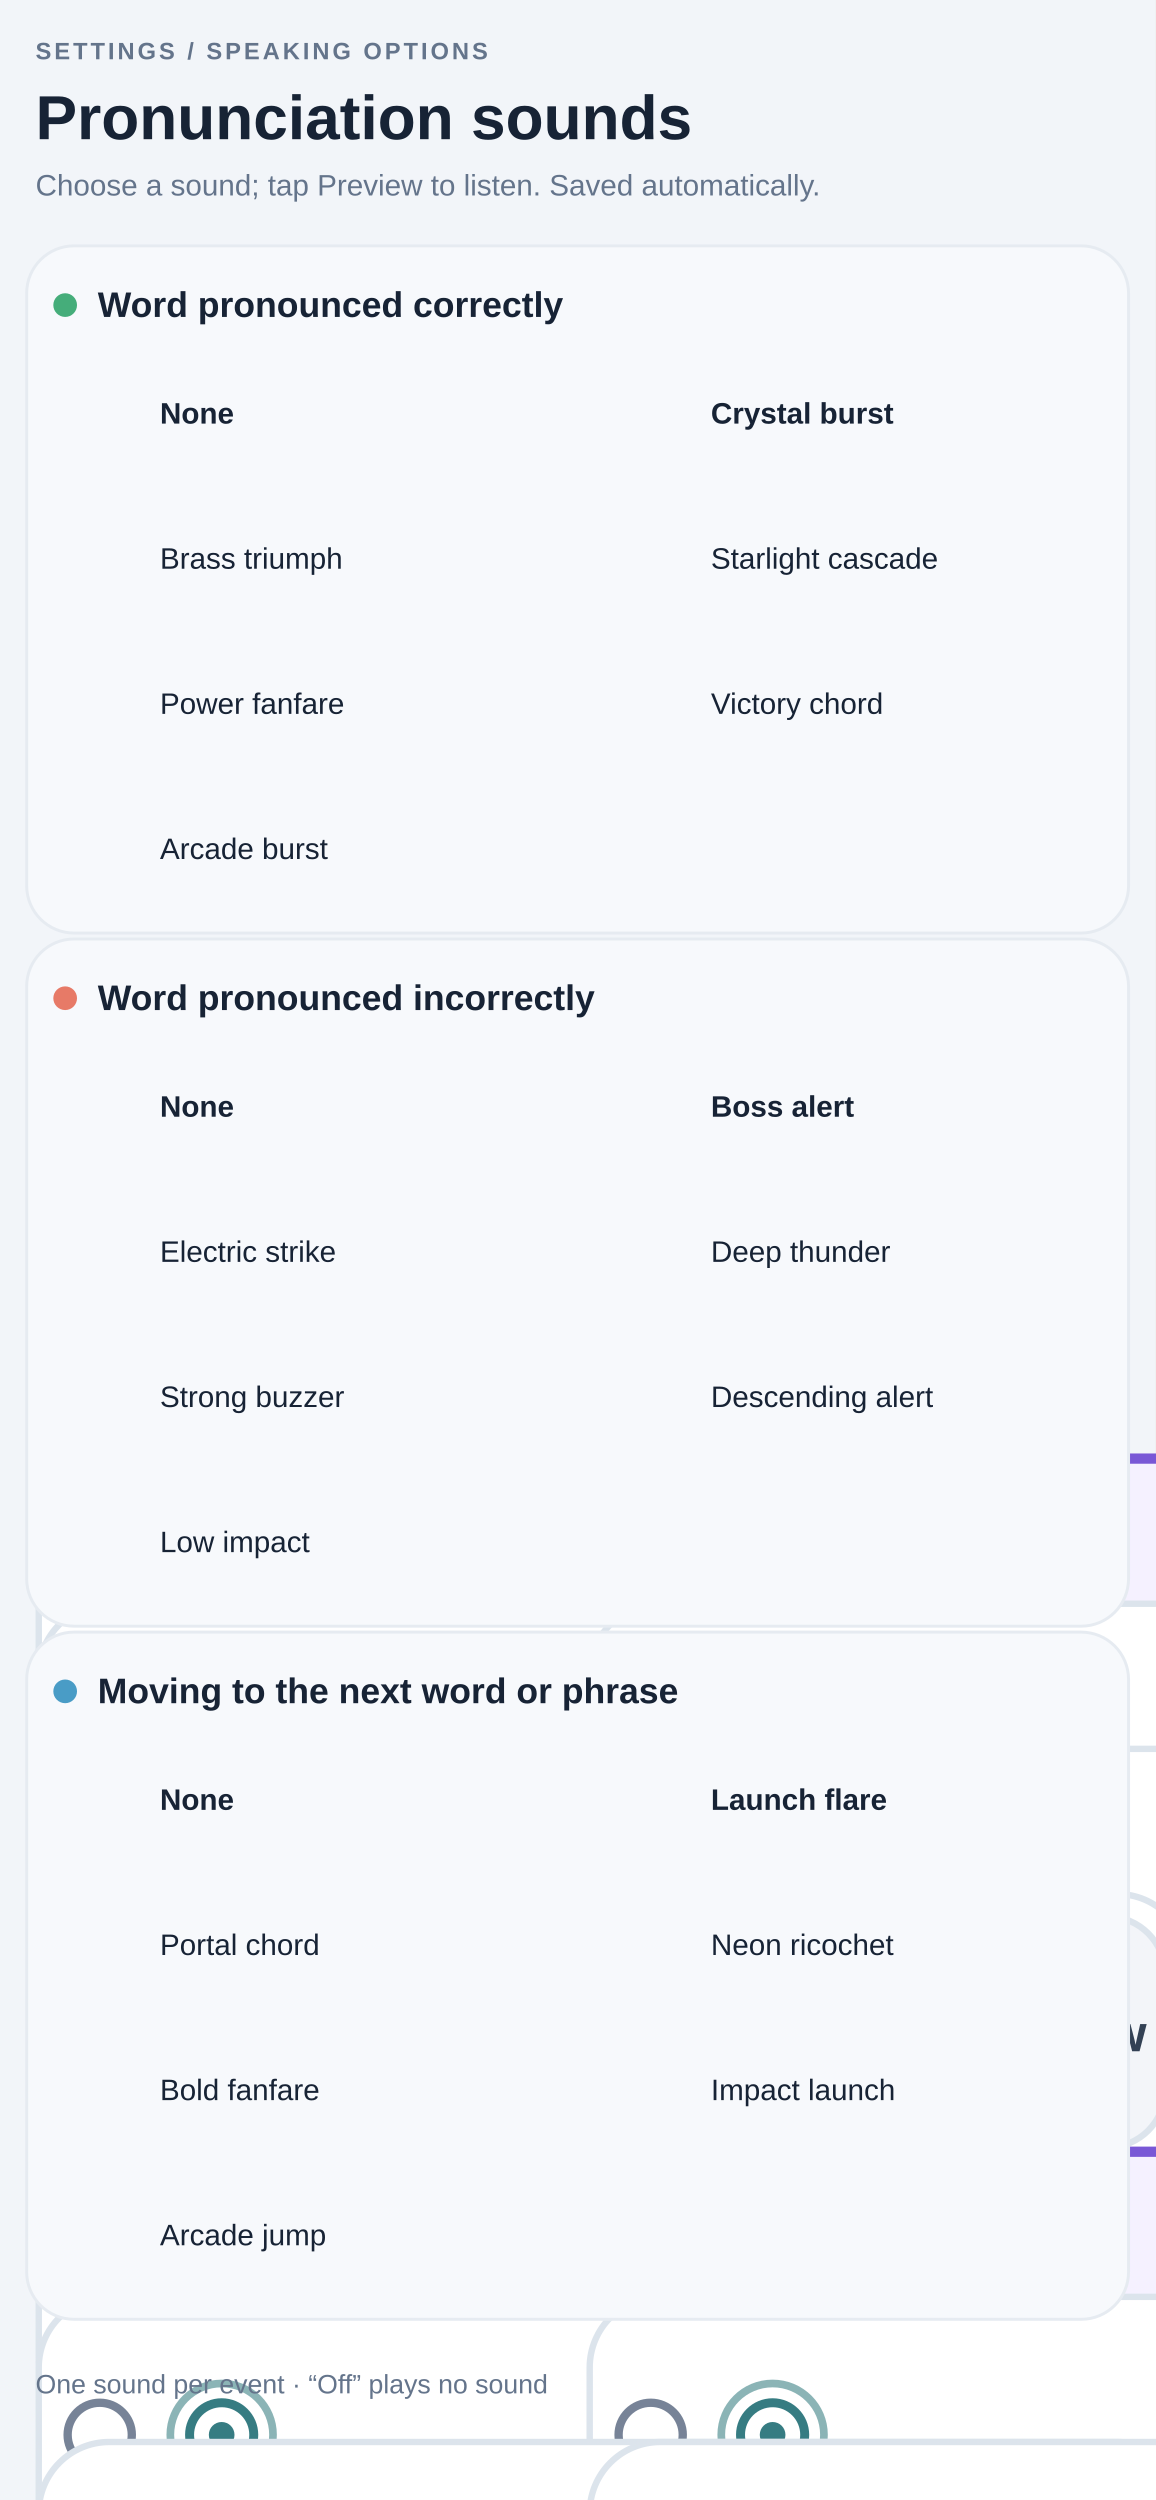
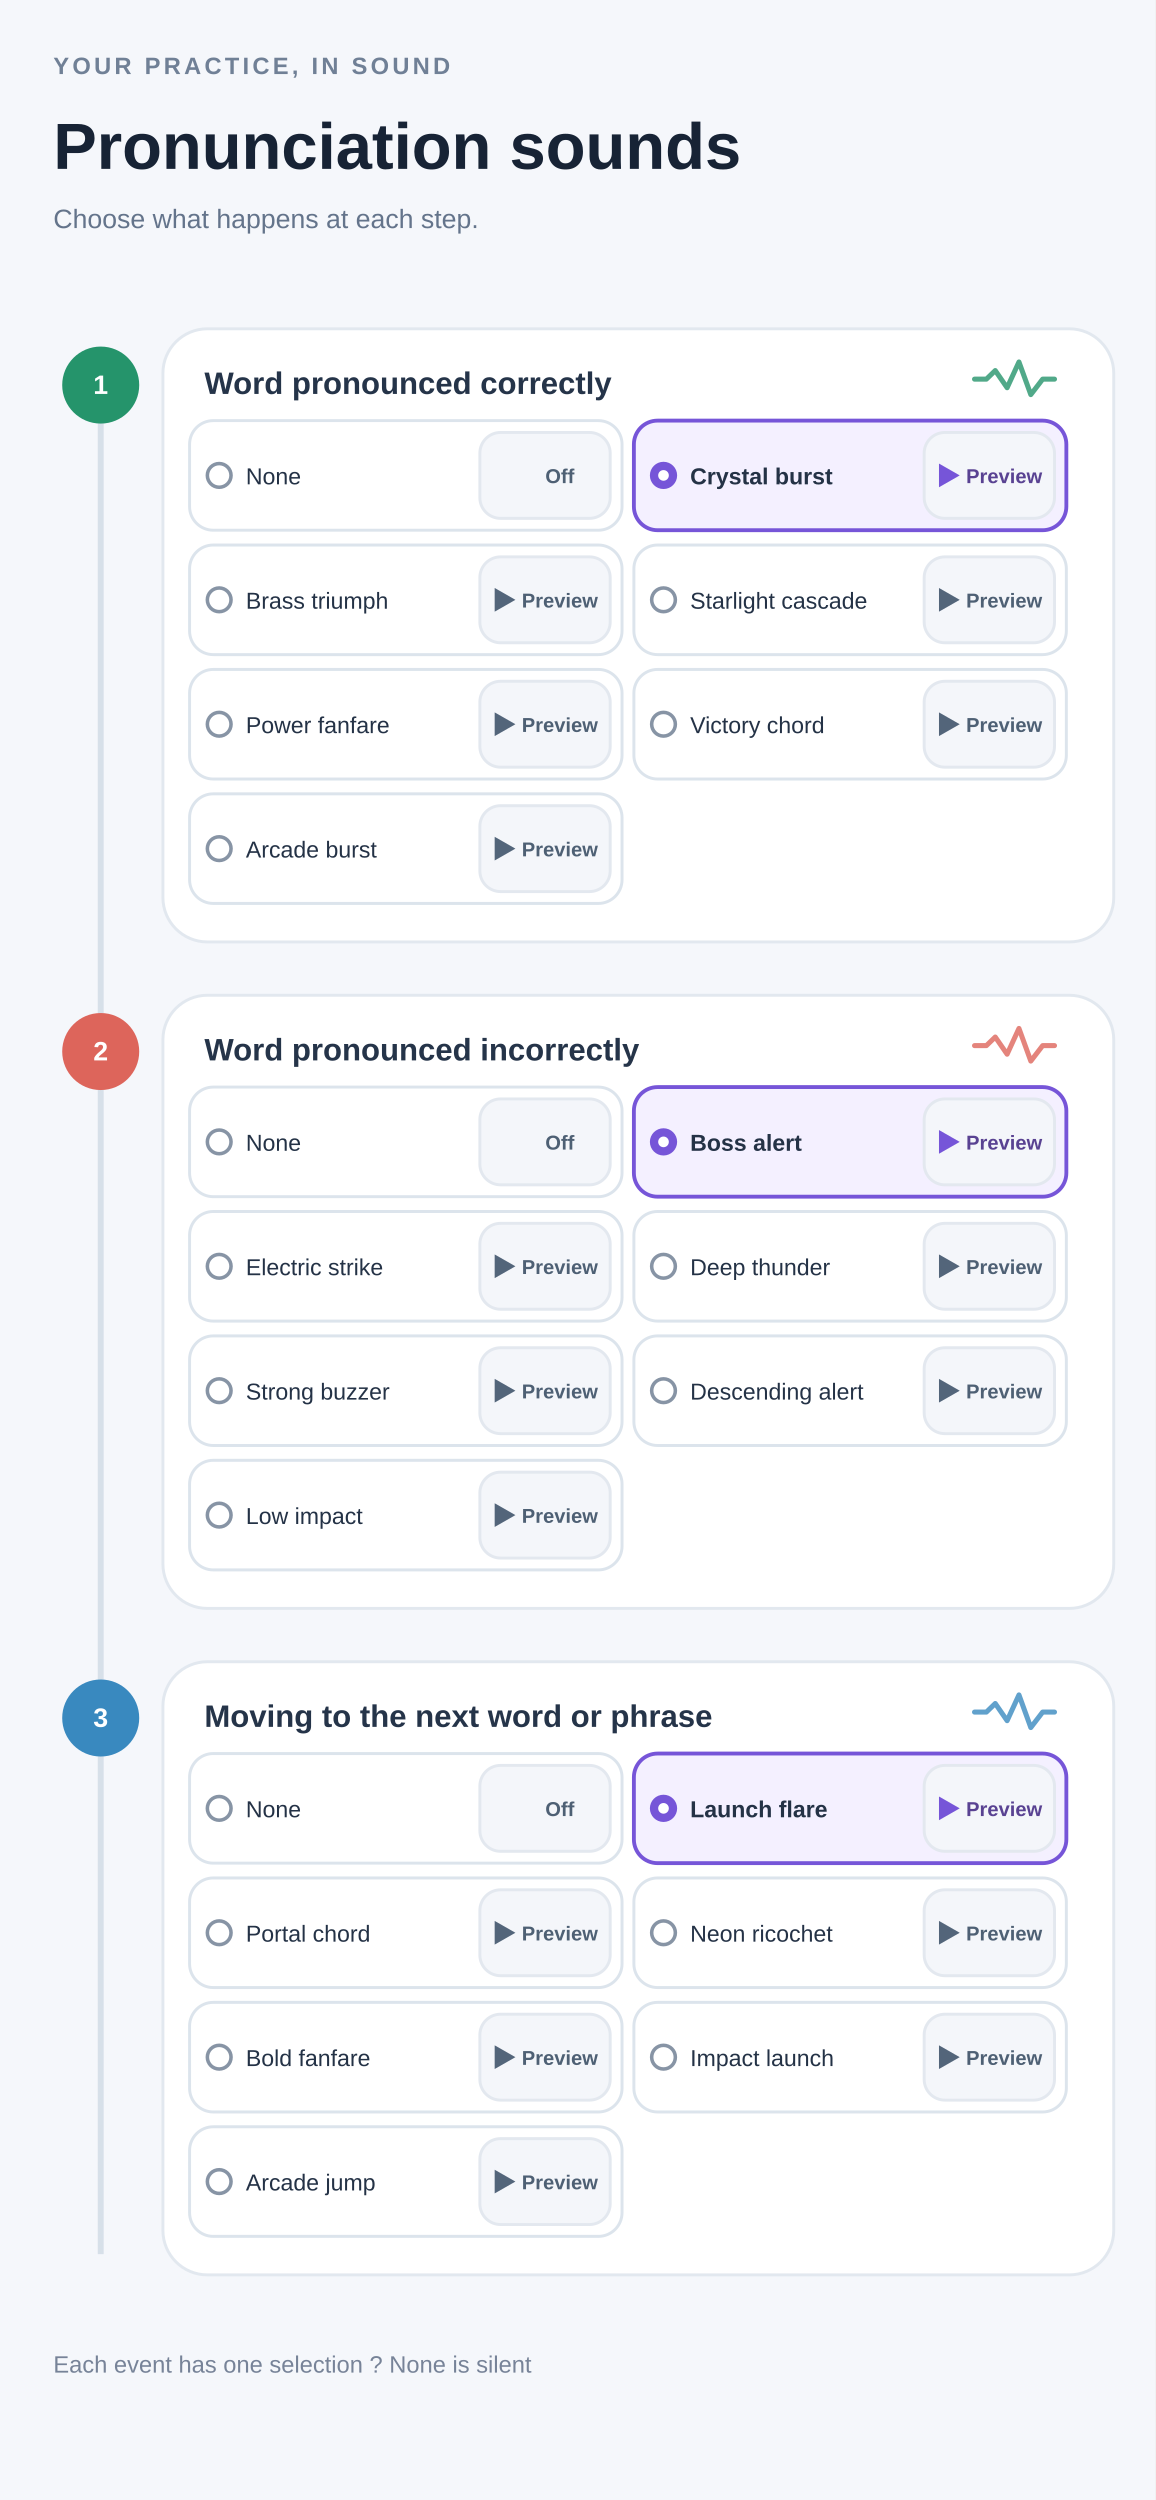
<svg xmlns="http://www.w3.org/2000/svg" viewBox="0 0 390 844" role="img" aria-labelledby="title desc">
  <defs>
-     <symbol id="art" viewBox="0 0 18 18">
-       <circle cx="9" cy="9" r="2" fill="#367c82" />
-       <circle cx="9" cy="9" r="5" fill="none" stroke="#367c82" stroke-width="1.4" />
-       <circle cx="9" cy="9" r="8" fill="none" stroke="#8bb4b6" stroke-width="1.2" />
-     </symbol>
-     <symbol id="tile" viewBox="0 0 180 44">
-       <rect x=".5" y=".5" width="179" height="43" rx="11" fill="#fff" stroke="#dce4ec" />
-       <circle cx="10" cy="22" r="5" fill="#fff" stroke="#778397" stroke-width="1.3" />
-       <use href="#art" x="20" y="13" width="18" height="18" />
-       <rect x="132" y="4" width="44" height="36" rx="9" fill="#f3f5f9" stroke="#dce4ec" />
-       <path d="M139 16l6 4-6 4z" fill="#526378" />
-       <text x="158" y="25" text-anchor="middle" fill="#334155" font-size="8" font-weight="700">Preview</text>
-     </symbol>
-     <symbol id="selected" viewBox="0 0 180 44">
-       <rect x=".5" y=".5" width="179" height="43" rx="11" fill="#f5f1ff" stroke="#7958d6" stroke-width="1.6" />
-       <circle cx="10" cy="22" r="5" fill="#7958d6" />
-       <circle cx="10" cy="22" r="2" fill="#fff" />
-       <use href="#art" x="20" y="13" width="18" height="18" />
-       <rect x="132" y="4" width="44" height="36" rx="9" fill="#fff" stroke="#cfc2f5" />
-       <path d="M139 16l6 4-6 4z" fill="#5b3cb2" />
-       <text x="158" y="25" text-anchor="middle" fill="#5b3cb2" font-size="8" font-weight="700">Preview</text>
-     </symbol>
-     <symbol id="none" viewBox="0 0 180 44">
-       <rect x=".5" y=".5" width="179" height="43" rx="11" fill="#fff" stroke="#dce4ec" />
-       <circle cx="10" cy="22" r="5" fill="#fff" stroke="#778397" stroke-width="1.3" />
-       <use href="#art" x="20" y="13" width="18" height="18" />
-       <text x="143" y="25" text-anchor="middle" fill="#8793a3" font-size="8" font-weight="700">Off</text>
-     </symbol>
-     <style>text{font-family:Arial,sans-serif}.ink{fill:#172335}.muted{fill:#64748b}.panel{fill:#f7f9fc;stroke:#e6ebf1}</style>
+     <linearGradient id="glow" x1="0" y1="0" x2="1" y2="1">
+       <stop offset="0" stop-color="#dff5ef" />
+       <stop offset="1" stop-color="#e8eaff" />
+     </linearGradient>
+     <style>text{font-family:Arial,Helvetica,sans-serif}.muted{fill:#758297}.ink{fill:#172335}</style>
  </defs>
-   <rect width="390" height="844" fill="#f2f5f9" />
-   <text x="12" y="20" class="muted" font-size="8" font-weight="700" letter-spacing="1">SETTINGS  /  SPEAKING OPTIONS</text>
-   <text x="12" y="47" class="ink" font-size="21" font-weight="700">Pronunciation sounds</text>
-   <text x="12" y="66" class="muted" font-size="10">Choose a sound; tap Preview to listen. Saved automatically.</text>
-   <g>
-     <rect class="panel" x="9" y="83" width="372" height="232" rx="16" />
-     <circle cx="22" cy="103" r="4" fill="#45ad7a" />
-     <text x="33" y="107" class="ink" font-size="12" font-weight="700">Word pronounced correctly</text>
-     <use href="#none" x="12" y="117" />
-     <text x="54" y="143" class="ink" font-size="10" font-weight="700">None</text>
-     <use href="#selected" x="198" y="117" />
-     <text x="240" y="143" class="ink" font-size="10" font-weight="700">Crystal burst</text>
-     <use href="#tile" x="12" y="166" />
-     <text x="54" y="192" class="ink" font-size="10">Brass triumph</text>
-     <use href="#tile" x="198" y="166" />
-     <text x="240" y="192" class="ink" font-size="10">Starlight cascade</text>
-     <use href="#tile" x="12" y="215" />
-     <text x="54" y="241" class="ink" font-size="10">Power fanfare</text>
-     <use href="#tile" x="198" y="215" />
-     <text x="240" y="241" class="ink" font-size="10">Victory chord</text>
-     <use href="#tile" x="12" y="264" />
-     <text x="54" y="290" class="ink" font-size="10">Arcade burst</text>
-   </g>
-   <g>
-     <rect class="panel" x="9" y="317" width="372" height="232" rx="16" />
-     <circle cx="22" cy="337" r="4" fill="#e77a67" />
-     <text x="33" y="341" class="ink" font-size="12" font-weight="700">Word pronounced incorrectly</text>
-     <use href="#none" x="12" y="351" />
-     <text x="54" y="377" class="ink" font-size="10" font-weight="700">None</text>
-     <use href="#selected" x="198" y="351" />
-     <text x="240" y="377" class="ink" font-size="10" font-weight="700">Boss alert</text>
-     <use href="#tile" x="12" y="400" />
-     <text x="54" y="426" class="ink" font-size="10">Electric strike</text>
-     <use href="#tile" x="198" y="400" />
-     <text x="240" y="426" class="ink" font-size="10">Deep thunder</text>
-     <use href="#tile" x="12" y="449" />
-     <text x="54" y="475" class="ink" font-size="10">Strong buzzer</text>
-     <use href="#tile" x="198" y="449" />
-     <text x="240" y="475" class="ink" font-size="10">Descending alert</text>
-     <use href="#tile" x="12" y="498" />
-     <text x="54" y="524" class="ink" font-size="10">Low impact</text>
-   </g>
-   <g>
-     <rect class="panel" x="9" y="551" width="372" height="232" rx="16" />
-     <circle cx="22" cy="571" r="4" fill="#499cc6" />
-     <text x="33" y="575" class="ink" font-size="12" font-weight="700">Moving to the next word or phrase</text>
-     <use href="#none" x="12" y="585" />
-     <text x="54" y="611" class="ink" font-size="10" font-weight="700">None</text>
-     <use href="#selected" x="198" y="585" />
-     <text x="240" y="611" class="ink" font-size="10" font-weight="700">Launch flare</text>
-     <use href="#tile" x="12" y="634" />
-     <text x="54" y="660" class="ink" font-size="10">Portal chord</text>
-     <use href="#tile" x="198" y="634" />
-     <text x="240" y="660" class="ink" font-size="10">Neon ricochet</text>
-     <use href="#tile" x="12" y="683" />
-     <text x="54" y="709" class="ink" font-size="10">Bold fanfare</text>
-     <use href="#tile" x="198" y="683" />
-     <text x="240" y="709" class="ink" font-size="10">Impact launch</text>
-     <use href="#tile" x="12" y="732" />
-     <text x="54" y="758" class="ink" font-size="10">Arcade jump</text>
-   </g>
-   <text x="12" y="808" class="muted" font-size="9">One sound per event · “Off” plays no sound</text>
+   <rect width="390" height="844" fill="#f5f7fb" />
+   <text x="18" y="25" fill="#708096" font-size="8" font-weight="700" text-anchor="start" letter-spacing="1.1">YOUR PRACTICE, IN SOUND</text>
+   <text x="18" y="57" fill="#172335" font-size="22" font-weight="700" text-anchor="start">Pronunciation sounds</text>
+   <text x="18" y="77" fill="#64748b" font-size="9" font-weight="400" text-anchor="start">Choose what happens at each step.</text>
+   <path d="M34 121v640" stroke="#d7e0e9" stroke-width="2" />
+   <circle cx="34" cy="130" r="13" fill="#25946b" />
+   <text x="34" y="133" fill="#fff" font-size="9" font-weight="700" text-anchor="middle">1</text>
+   <rect x="55" y="111" width="321" height="207" rx="15" fill="#fff" stroke="#e2e8ef" stroke-width="1" />
+   <text x="69" y="133" fill="#253449" font-size="10.5" font-weight="700" text-anchor="start">Word pronounced correctly</text>
+   <path d="M329 128h4l3 -2.9 4 5.8 4 -8.7 4 11.02 4 -5.22 4 0" fill="none" stroke="#25946b" stroke-width="1.7" stroke-linecap="round" stroke-linejoin="round" opacity=".8" />
+   <rect x="64" y="142" width="146" height="37" rx="8" fill="#fff" stroke="#dce4ec" stroke-width="1" />
+   <circle cx="74" cy="160.5" r="4" fill="none" stroke="#8794a5" stroke-width="1.2" />
+   <rect x="162" y="146" width="44" height="29" rx="7" fill="#f4f6fa" stroke="#e3e8ef" stroke-width="1" />
+   <text x="189" y="163.1" fill="#4e6074" font-size="6.8" font-weight="700" text-anchor="middle">Off</text>
+   <text x="83" y="163.5" fill="#243246" font-size="7.8" font-weight="500" text-anchor="start">None</text>
+   <rect x="214" y="142" width="146" height="37" rx="8" fill="#f4f0ff" stroke="#7655d8" stroke-width="1.3" />
+   <circle cx="224" cy="160.5" r="4" fill="#7655d8" stroke="#7655d8" stroke-width="1.2" />
+   <circle cx="224" cy="160.5" r="1.8" fill="#fff" />
+   <rect x="312" y="146" width="44" height="29" rx="7" fill="#f4f6fa" stroke="#e3e8ef" stroke-width="1" />
+   <path d="M317 156.5l7 4-7 4z" fill="#7655d8" />
+   <text x="339" y="163.1" fill="#594292" font-size="6.8" font-weight="700" text-anchor="middle">Preview</text>
+   <text x="233" y="163.5" fill="#243246" font-size="7.8" font-weight="700" text-anchor="start">Crystal burst</text>
+   <rect x="64" y="184" width="146" height="37" rx="8" fill="#fff" stroke="#dce4ec" stroke-width="1" />
+   <circle cx="74" cy="202.5" r="4" fill="none" stroke="#8794a5" stroke-width="1.2" />
+   <rect x="162" y="188" width="44" height="29" rx="7" fill="#f4f6fa" stroke="#e3e8ef" stroke-width="1" />
+   <path d="M167 198.5l7 4-7 4z" fill="#53657a" />
+   <text x="189" y="205.1" fill="#4e6074" font-size="6.8" font-weight="700" text-anchor="middle">Preview</text>
+   <text x="83" y="205.5" fill="#243246" font-size="7.8" font-weight="500" text-anchor="start">Brass triumph</text>
+   <rect x="214" y="184" width="146" height="37" rx="8" fill="#fff" stroke="#dce4ec" stroke-width="1" />
+   <circle cx="224" cy="202.5" r="4" fill="none" stroke="#8794a5" stroke-width="1.2" />
+   <rect x="312" y="188" width="44" height="29" rx="7" fill="#f4f6fa" stroke="#e3e8ef" stroke-width="1" />
+   <path d="M317 198.5l7 4-7 4z" fill="#53657a" />
+   <text x="339" y="205.1" fill="#4e6074" font-size="6.8" font-weight="700" text-anchor="middle">Preview</text>
+   <text x="233" y="205.5" fill="#243246" font-size="7.8" font-weight="500" text-anchor="start">Starlight cascade</text>
+   <rect x="64" y="226" width="146" height="37" rx="8" fill="#fff" stroke="#dce4ec" stroke-width="1" />
+   <circle cx="74" cy="244.5" r="4" fill="none" stroke="#8794a5" stroke-width="1.2" />
+   <rect x="162" y="230" width="44" height="29" rx="7" fill="#f4f6fa" stroke="#e3e8ef" stroke-width="1" />
+   <path d="M167 240.5l7 4-7 4z" fill="#53657a" />
+   <text x="189" y="247.1" fill="#4e6074" font-size="6.8" font-weight="700" text-anchor="middle">Preview</text>
+   <text x="83" y="247.5" fill="#243246" font-size="7.8" font-weight="500" text-anchor="start">Power fanfare</text>
+   <rect x="214" y="226" width="146" height="37" rx="8" fill="#fff" stroke="#dce4ec" stroke-width="1" />
+   <circle cx="224" cy="244.5" r="4" fill="none" stroke="#8794a5" stroke-width="1.2" />
+   <rect x="312" y="230" width="44" height="29" rx="7" fill="#f4f6fa" stroke="#e3e8ef" stroke-width="1" />
+   <path d="M317 240.5l7 4-7 4z" fill="#53657a" />
+   <text x="339" y="247.1" fill="#4e6074" font-size="6.8" font-weight="700" text-anchor="middle">Preview</text>
+   <text x="233" y="247.5" fill="#243246" font-size="7.8" font-weight="500" text-anchor="start">Victory chord</text>
+   <rect x="64" y="268" width="146" height="37" rx="8" fill="#fff" stroke="#dce4ec" stroke-width="1" />
+   <circle cx="74" cy="286.5" r="4" fill="none" stroke="#8794a5" stroke-width="1.2" />
+   <rect x="162" y="272" width="44" height="29" rx="7" fill="#f4f6fa" stroke="#e3e8ef" stroke-width="1" />
+   <path d="M167 282.5l7 4-7 4z" fill="#53657a" />
+   <text x="189" y="289.1" fill="#4e6074" font-size="6.8" font-weight="700" text-anchor="middle">Preview</text>
+   <text x="83" y="289.5" fill="#243246" font-size="7.8" font-weight="500" text-anchor="start">Arcade burst</text>
+   <circle cx="34" cy="355" r="13" fill="#dd655b" />
+   <text x="34" y="358" fill="#fff" font-size="9" font-weight="700" text-anchor="middle">2</text>
+   <rect x="55" y="336" width="321" height="207" rx="15" fill="#fff" stroke="#e2e8ef" stroke-width="1" />
+   <text x="69" y="358" fill="#253449" font-size="10.5" font-weight="700" text-anchor="start">Word pronounced incorrectly</text>
+   <path d="M329 353h4l3 -2.9 4 5.8 4 -8.7 4 11.02 4 -5.22 4 0" fill="none" stroke="#dd655b" stroke-width="1.7" stroke-linecap="round" stroke-linejoin="round" opacity=".8" />
+   <rect x="64" y="367" width="146" height="37" rx="8" fill="#fff" stroke="#dce4ec" stroke-width="1" />
+   <circle cx="74" cy="385.5" r="4" fill="none" stroke="#8794a5" stroke-width="1.2" />
+   <rect x="162" y="371" width="44" height="29" rx="7" fill="#f4f6fa" stroke="#e3e8ef" stroke-width="1" />
+   <text x="189" y="388.1" fill="#4e6074" font-size="6.8" font-weight="700" text-anchor="middle">Off</text>
+   <text x="83" y="388.5" fill="#243246" font-size="7.8" font-weight="500" text-anchor="start">None</text>
+   <rect x="214" y="367" width="146" height="37" rx="8" fill="#f4f0ff" stroke="#7655d8" stroke-width="1.3" />
+   <circle cx="224" cy="385.5" r="4" fill="#7655d8" stroke="#7655d8" stroke-width="1.2" />
+   <circle cx="224" cy="385.5" r="1.8" fill="#fff" />
+   <rect x="312" y="371" width="44" height="29" rx="7" fill="#f4f6fa" stroke="#e3e8ef" stroke-width="1" />
+   <path d="M317 381.5l7 4-7 4z" fill="#7655d8" />
+   <text x="339" y="388.1" fill="#594292" font-size="6.8" font-weight="700" text-anchor="middle">Preview</text>
+   <text x="233" y="388.5" fill="#243246" font-size="7.8" font-weight="700" text-anchor="start">Boss alert</text>
+   <rect x="64" y="409" width="146" height="37" rx="8" fill="#fff" stroke="#dce4ec" stroke-width="1" />
+   <circle cx="74" cy="427.5" r="4" fill="none" stroke="#8794a5" stroke-width="1.2" />
+   <rect x="162" y="413" width="44" height="29" rx="7" fill="#f4f6fa" stroke="#e3e8ef" stroke-width="1" />
+   <path d="M167 423.5l7 4-7 4z" fill="#53657a" />
+   <text x="189" y="430.1" fill="#4e6074" font-size="6.8" font-weight="700" text-anchor="middle">Preview</text>
+   <text x="83" y="430.5" fill="#243246" font-size="7.8" font-weight="500" text-anchor="start">Electric strike</text>
+   <rect x="214" y="409" width="146" height="37" rx="8" fill="#fff" stroke="#dce4ec" stroke-width="1" />
+   <circle cx="224" cy="427.5" r="4" fill="none" stroke="#8794a5" stroke-width="1.2" />
+   <rect x="312" y="413" width="44" height="29" rx="7" fill="#f4f6fa" stroke="#e3e8ef" stroke-width="1" />
+   <path d="M317 423.5l7 4-7 4z" fill="#53657a" />
+   <text x="339" y="430.1" fill="#4e6074" font-size="6.8" font-weight="700" text-anchor="middle">Preview</text>
+   <text x="233" y="430.5" fill="#243246" font-size="7.8" font-weight="500" text-anchor="start">Deep thunder</text>
+   <rect x="64" y="451" width="146" height="37" rx="8" fill="#fff" stroke="#dce4ec" stroke-width="1" />
+   <circle cx="74" cy="469.5" r="4" fill="none" stroke="#8794a5" stroke-width="1.2" />
+   <rect x="162" y="455" width="44" height="29" rx="7" fill="#f4f6fa" stroke="#e3e8ef" stroke-width="1" />
+   <path d="M167 465.5l7 4-7 4z" fill="#53657a" />
+   <text x="189" y="472.1" fill="#4e6074" font-size="6.8" font-weight="700" text-anchor="middle">Preview</text>
+   <text x="83" y="472.5" fill="#243246" font-size="7.8" font-weight="500" text-anchor="start">Strong buzzer</text>
+   <rect x="214" y="451" width="146" height="37" rx="8" fill="#fff" stroke="#dce4ec" stroke-width="1" />
+   <circle cx="224" cy="469.5" r="4" fill="none" stroke="#8794a5" stroke-width="1.2" />
+   <rect x="312" y="455" width="44" height="29" rx="7" fill="#f4f6fa" stroke="#e3e8ef" stroke-width="1" />
+   <path d="M317 465.5l7 4-7 4z" fill="#53657a" />
+   <text x="339" y="472.1" fill="#4e6074" font-size="6.8" font-weight="700" text-anchor="middle">Preview</text>
+   <text x="233" y="472.5" fill="#243246" font-size="7.8" font-weight="500" text-anchor="start">Descending alert</text>
+   <rect x="64" y="493" width="146" height="37" rx="8" fill="#fff" stroke="#dce4ec" stroke-width="1" />
+   <circle cx="74" cy="511.5" r="4" fill="none" stroke="#8794a5" stroke-width="1.2" />
+   <rect x="162" y="497" width="44" height="29" rx="7" fill="#f4f6fa" stroke="#e3e8ef" stroke-width="1" />
+   <path d="M167 507.5l7 4-7 4z" fill="#53657a" />
+   <text x="189" y="514.1" fill="#4e6074" font-size="6.8" font-weight="700" text-anchor="middle">Preview</text>
+   <text x="83" y="514.5" fill="#243246" font-size="7.8" font-weight="500" text-anchor="start">Low impact</text>
+   <circle cx="34" cy="580" r="13" fill="#3989bf" />
+   <text x="34" y="583" fill="#fff" font-size="9" font-weight="700" text-anchor="middle">3</text>
+   <rect x="55" y="561" width="321" height="207" rx="15" fill="#fff" stroke="#e2e8ef" stroke-width="1" />
+   <text x="69" y="583" fill="#253449" font-size="10.5" font-weight="700" text-anchor="start">Moving to the next word or phrase</text>
+   <path d="M329 578h4l3 -2.9 4 5.8 4 -8.7 4 11.02 4 -5.22 4 0" fill="none" stroke="#3989bf" stroke-width="1.7" stroke-linecap="round" stroke-linejoin="round" opacity=".8" />
+   <rect x="64" y="592" width="146" height="37" rx="8" fill="#fff" stroke="#dce4ec" stroke-width="1" />
+   <circle cx="74" cy="610.5" r="4" fill="none" stroke="#8794a5" stroke-width="1.2" />
+   <rect x="162" y="596" width="44" height="29" rx="7" fill="#f4f6fa" stroke="#e3e8ef" stroke-width="1" />
+   <text x="189" y="613.1" fill="#4e6074" font-size="6.8" font-weight="700" text-anchor="middle">Off</text>
+   <text x="83" y="613.5" fill="#243246" font-size="7.8" font-weight="500" text-anchor="start">None</text>
+   <rect x="214" y="592" width="146" height="37" rx="8" fill="#f4f0ff" stroke="#7655d8" stroke-width="1.3" />
+   <circle cx="224" cy="610.5" r="4" fill="#7655d8" stroke="#7655d8" stroke-width="1.2" />
+   <circle cx="224" cy="610.5" r="1.8" fill="#fff" />
+   <rect x="312" y="596" width="44" height="29" rx="7" fill="#f4f6fa" stroke="#e3e8ef" stroke-width="1" />
+   <path d="M317 606.5l7 4-7 4z" fill="#7655d8" />
+   <text x="339" y="613.1" fill="#594292" font-size="6.8" font-weight="700" text-anchor="middle">Preview</text>
+   <text x="233" y="613.5" fill="#243246" font-size="7.8" font-weight="700" text-anchor="start">Launch flare</text>
+   <rect x="64" y="634" width="146" height="37" rx="8" fill="#fff" stroke="#dce4ec" stroke-width="1" />
+   <circle cx="74" cy="652.5" r="4" fill="none" stroke="#8794a5" stroke-width="1.2" />
+   <rect x="162" y="638" width="44" height="29" rx="7" fill="#f4f6fa" stroke="#e3e8ef" stroke-width="1" />
+   <path d="M167 648.5l7 4-7 4z" fill="#53657a" />
+   <text x="189" y="655.1" fill="#4e6074" font-size="6.8" font-weight="700" text-anchor="middle">Preview</text>
+   <text x="83" y="655.5" fill="#243246" font-size="7.8" font-weight="500" text-anchor="start">Portal chord</text>
+   <rect x="214" y="634" width="146" height="37" rx="8" fill="#fff" stroke="#dce4ec" stroke-width="1" />
+   <circle cx="224" cy="652.5" r="4" fill="none" stroke="#8794a5" stroke-width="1.2" />
+   <rect x="312" y="638" width="44" height="29" rx="7" fill="#f4f6fa" stroke="#e3e8ef" stroke-width="1" />
+   <path d="M317 648.5l7 4-7 4z" fill="#53657a" />
+   <text x="339" y="655.1" fill="#4e6074" font-size="6.8" font-weight="700" text-anchor="middle">Preview</text>
+   <text x="233" y="655.5" fill="#243246" font-size="7.8" font-weight="500" text-anchor="start">Neon ricochet</text>
+   <rect x="64" y="676" width="146" height="37" rx="8" fill="#fff" stroke="#dce4ec" stroke-width="1" />
+   <circle cx="74" cy="694.5" r="4" fill="none" stroke="#8794a5" stroke-width="1.2" />
+   <rect x="162" y="680" width="44" height="29" rx="7" fill="#f4f6fa" stroke="#e3e8ef" stroke-width="1" />
+   <path d="M167 690.5l7 4-7 4z" fill="#53657a" />
+   <text x="189" y="697.1" fill="#4e6074" font-size="6.8" font-weight="700" text-anchor="middle">Preview</text>
+   <text x="83" y="697.5" fill="#243246" font-size="7.8" font-weight="500" text-anchor="start">Bold fanfare</text>
+   <rect x="214" y="676" width="146" height="37" rx="8" fill="#fff" stroke="#dce4ec" stroke-width="1" />
+   <circle cx="224" cy="694.5" r="4" fill="none" stroke="#8794a5" stroke-width="1.2" />
+   <rect x="312" y="680" width="44" height="29" rx="7" fill="#f4f6fa" stroke="#e3e8ef" stroke-width="1" />
+   <path d="M317 690.5l7 4-7 4z" fill="#53657a" />
+   <text x="339" y="697.1" fill="#4e6074" font-size="6.8" font-weight="700" text-anchor="middle">Preview</text>
+   <text x="233" y="697.5" fill="#243246" font-size="7.8" font-weight="500" text-anchor="start">Impact launch</text>
+   <rect x="64" y="718" width="146" height="37" rx="8" fill="#fff" stroke="#dce4ec" stroke-width="1" />
+   <circle cx="74" cy="736.5" r="4" fill="none" stroke="#8794a5" stroke-width="1.2" />
+   <rect x="162" y="722" width="44" height="29" rx="7" fill="#f4f6fa" stroke="#e3e8ef" stroke-width="1" />
+   <path d="M167 732.5l7 4-7 4z" fill="#53657a" />
+   <text x="189" y="739.1" fill="#4e6074" font-size="6.8" font-weight="700" text-anchor="middle">Preview</text>
+   <text x="83" y="739.5" fill="#243246" font-size="7.8" font-weight="500" text-anchor="start">Arcade jump</text>
+   <text x="18" y="801" fill="#778398" font-size="8" font-weight="400" text-anchor="start">Each event has one selection ? None is silent</text>
</svg>
